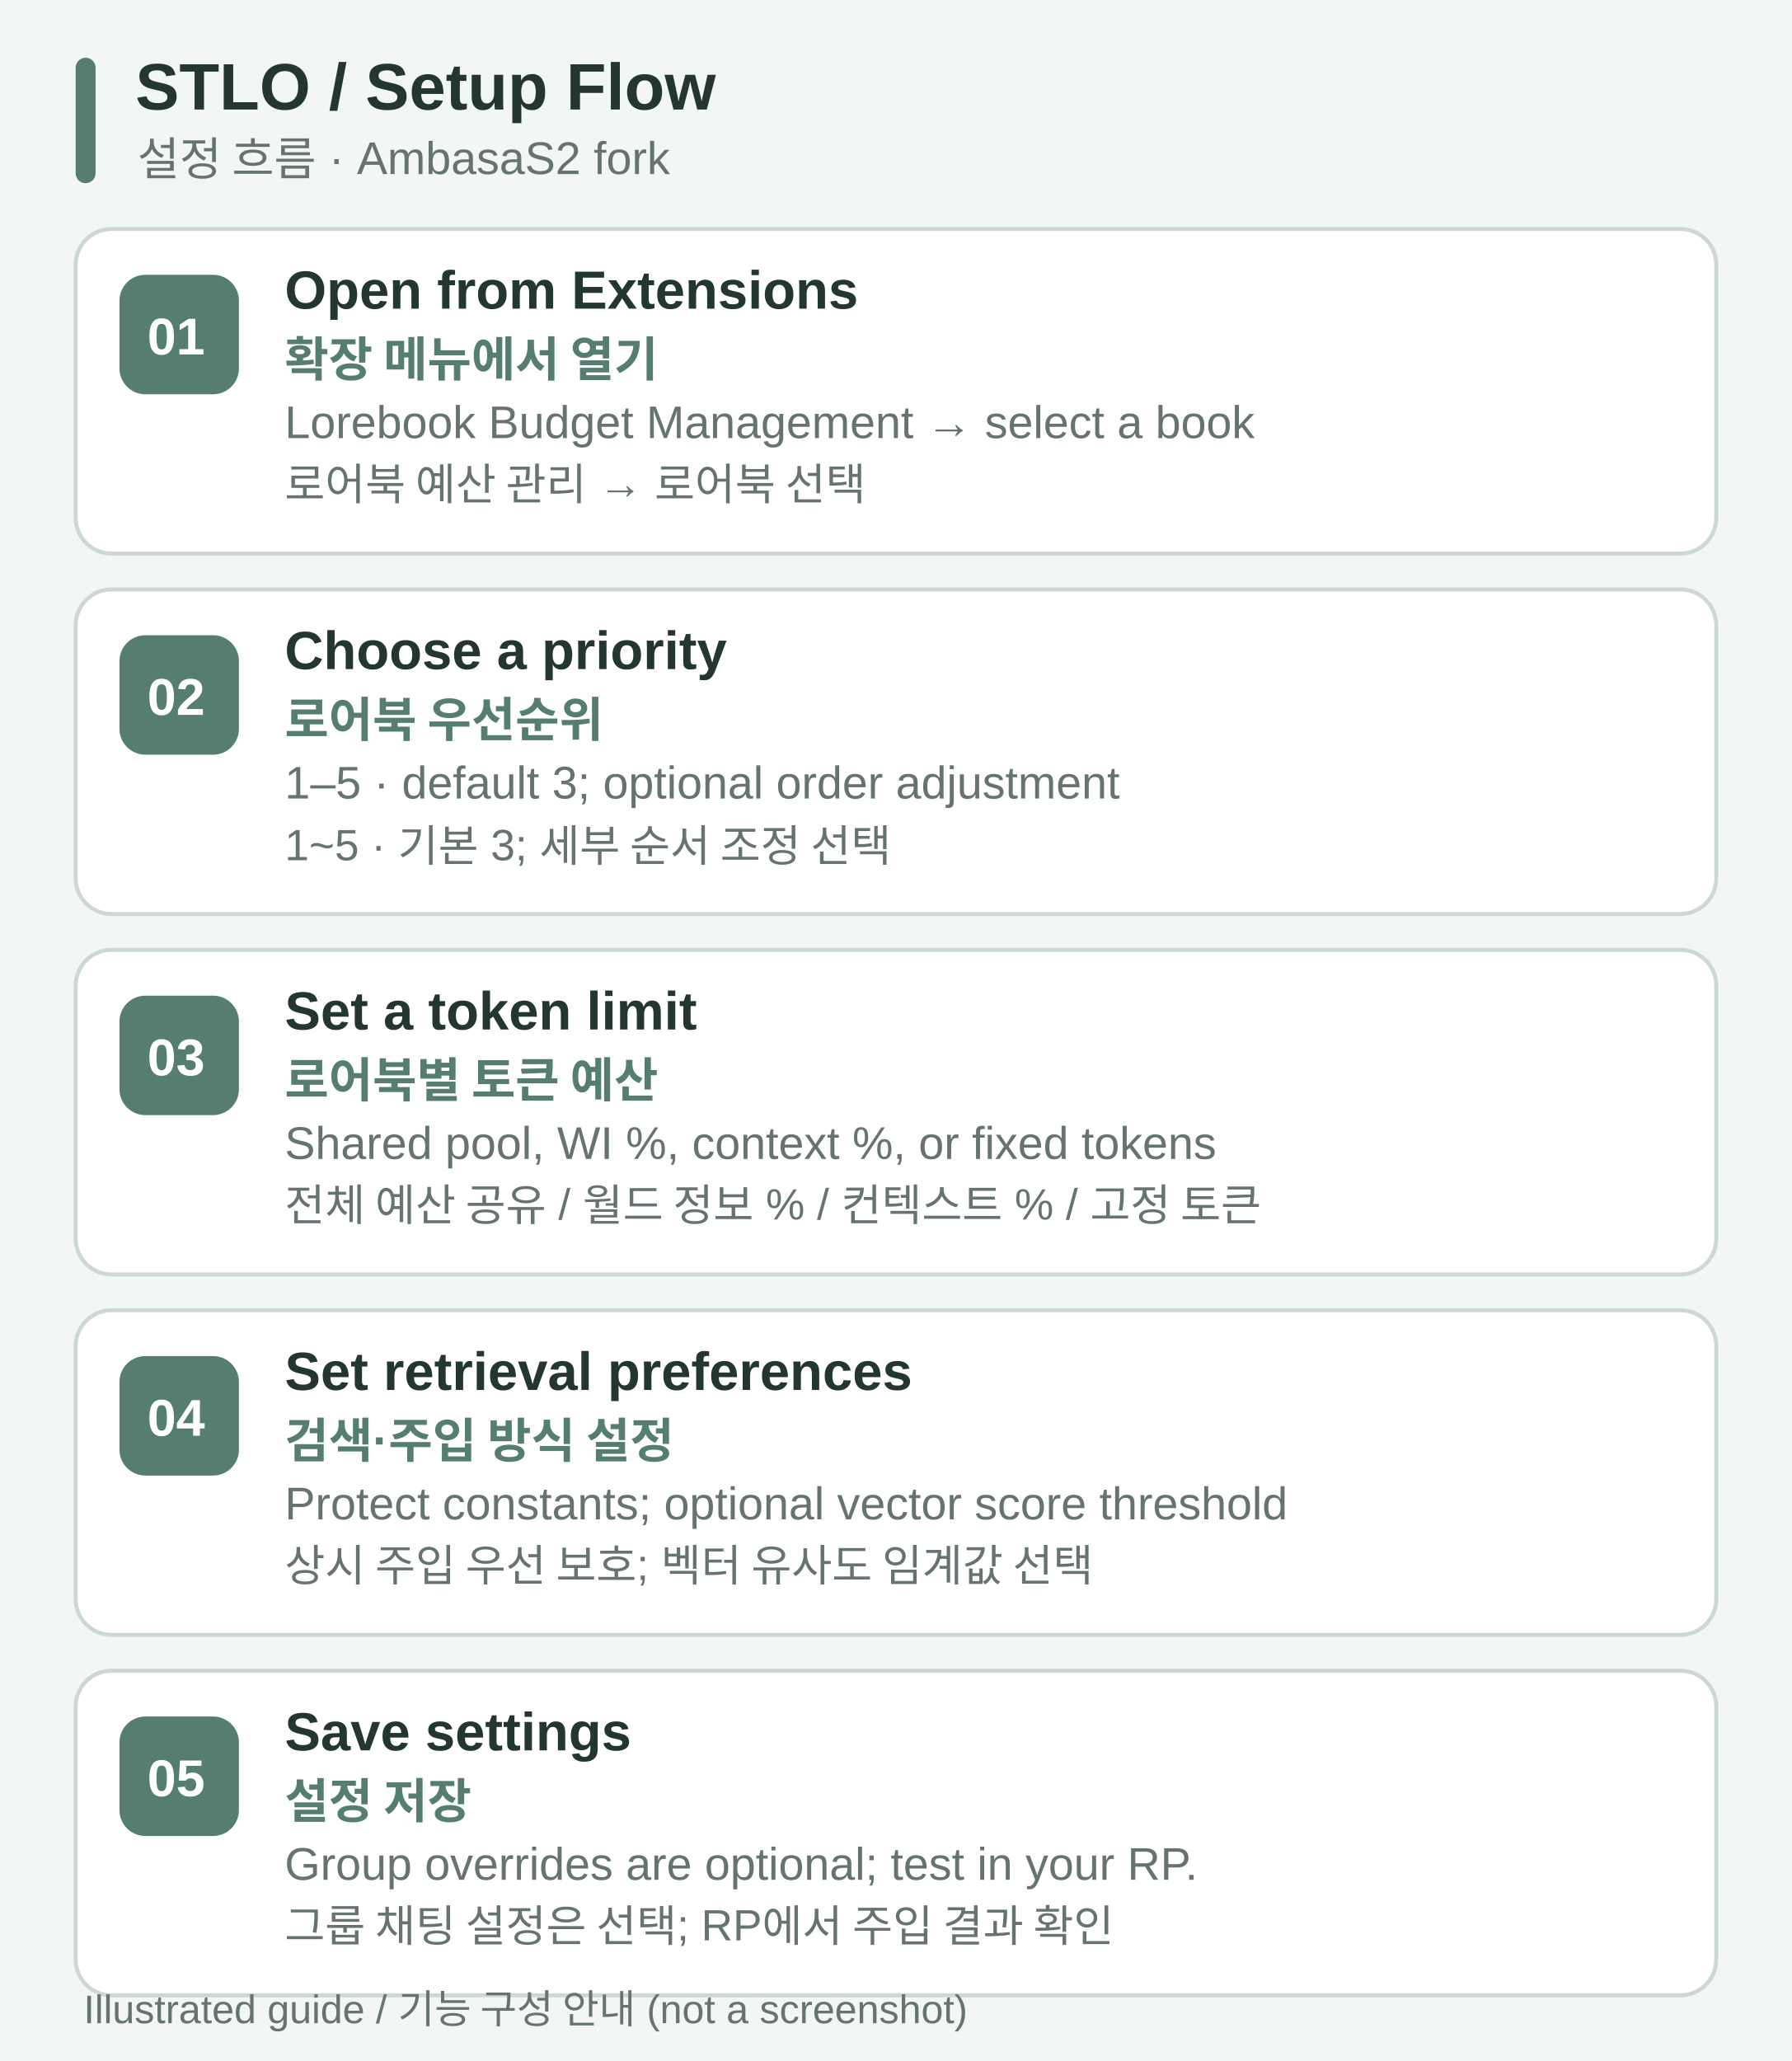
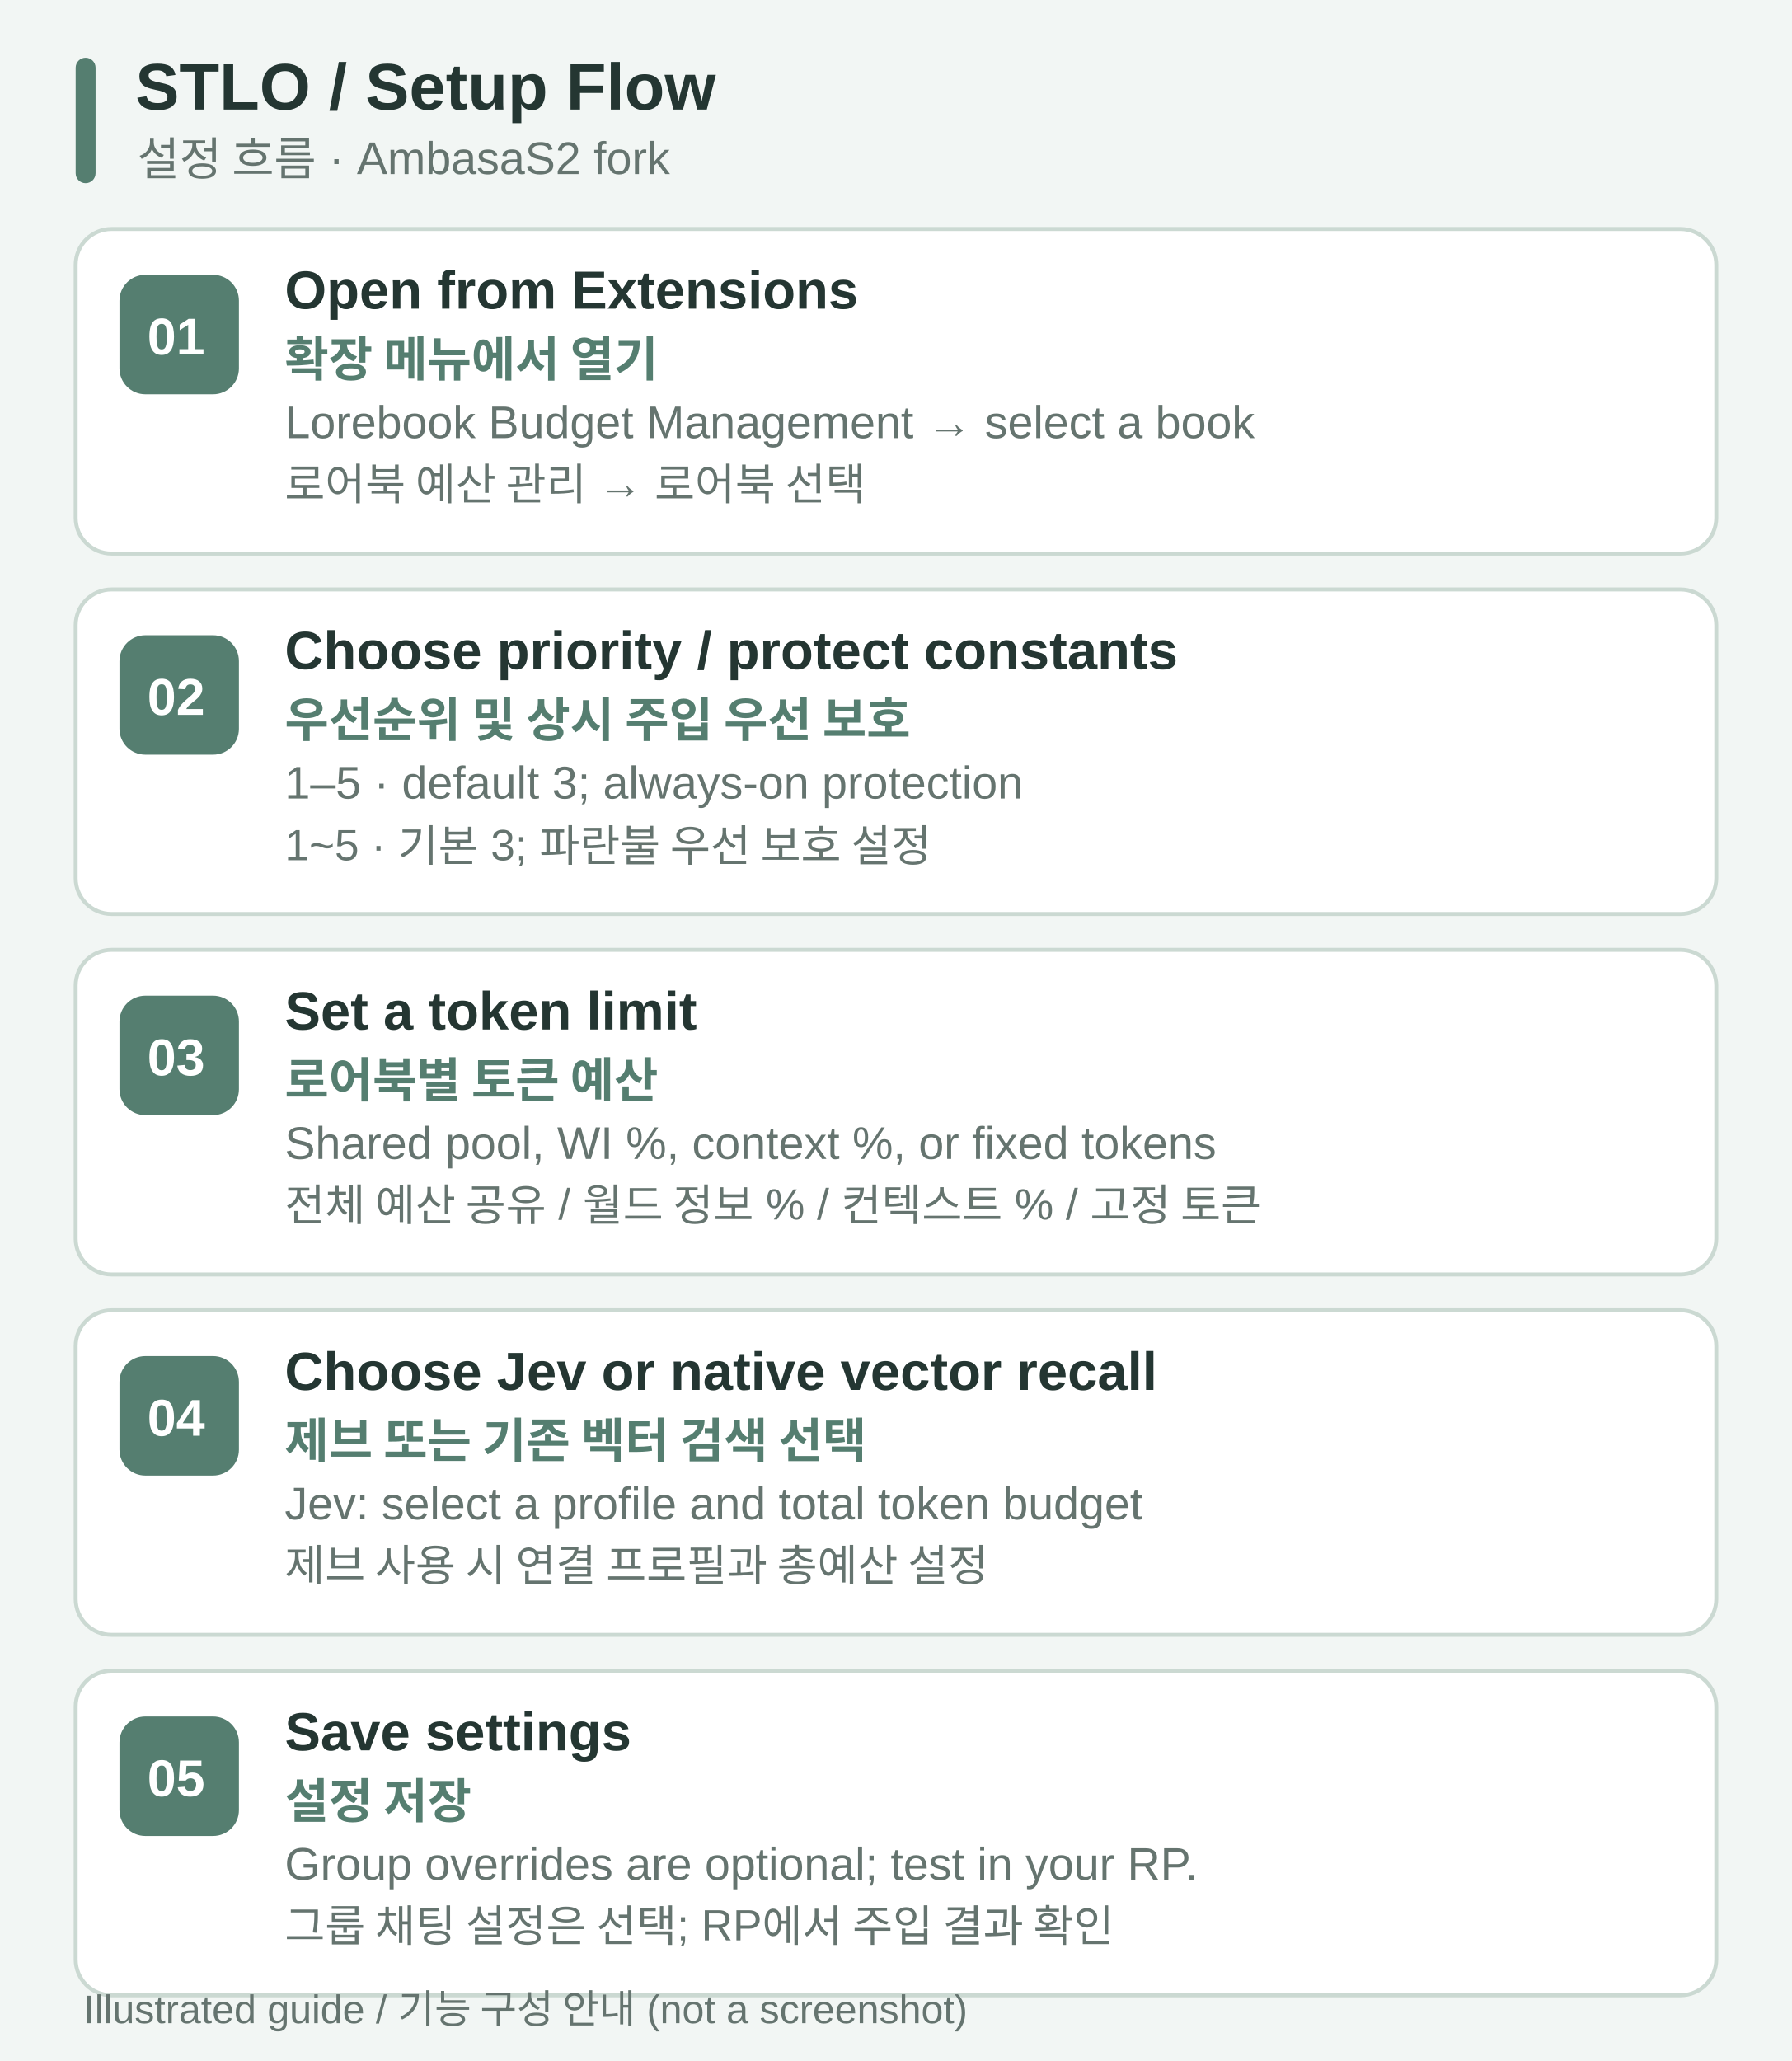
<svg xmlns="http://www.w3.org/2000/svg" viewBox="0 0 900 1035" width="900" height="1035" font-family="Arial, 'Noto Sans KR', 'Apple SD Gothic Neo', 'Malgun Gothic', sans-serif" role="img" aria-label="STLO / Setup Flow">
  <rect x="0" y="0" width="900" height="1035" rx="0" fill="#f2f6f4" stroke="none" stroke-width="2" />
  <rect x="38" y="29" width="10" height="63" rx="5" fill="#557e70" stroke="none" stroke-width="2" />
  <text x="68" y="55" font-size="33" fill="#243632" font-weight="650">STLO / Setup Flow</text>
  <text x="69" y="88" font-size="23" fill="#65746f" font-weight="400">설정 흐름 · AmbasaS2 fork</text>
  <rect x="38" y="115" width="824" height="163" rx="18" fill="#fff" stroke="#cbd9d2" stroke-width="2" />
  <rect x="60" y="138" width="60" height="60" rx="13" fill="#557e70" stroke="none" stroke-width="2" />
  <text x="74" y="178" font-size="26" fill="#fff" font-weight="650">01</text>
  <text x="143" y="155" font-size="27" fill="#243632" font-weight="650">Open from Extensions</text>
  <text x="143" y="189" font-size="24" fill="#557e70" font-weight="650">확장 메뉴에서 열기</text>
  <text x="143" y="220" font-size="23" fill="#65746f" font-weight="400">Lorebook Budget Management → select a book</text>
  <text x="143" y="251" font-size="22" fill="#65746f" font-weight="400">로어북 예산 관리 → 로어북 선택</text>
  <rect x="38" y="296" width="824" height="163" rx="18" fill="#fff" stroke="#cbd9d2" stroke-width="2" />
  <rect x="60" y="319" width="60" height="60" rx="13" fill="#557e70" stroke="none" stroke-width="2" />
  <text x="74" y="359" font-size="26" fill="#fff" font-weight="650">02</text>
-   <text x="143" y="336" font-size="27" fill="#243632" font-weight="650">Choose a priority</text>
-   <text x="143" y="370" font-size="24" fill="#557e70" font-weight="650">로어북 우선순위</text>
-   <text x="143" y="401" font-size="23" fill="#65746f" font-weight="400">1–5 · default 3; optional order adjustment</text>
-   <text x="143" y="432" font-size="22" fill="#65746f" font-weight="400">1~5 · 기본 3; 세부 순서 조정 선택</text>
+   <text x="143" y="336" font-size="27" fill="#243632" font-weight="650">Choose priority / protect constants</text>
+   <text x="143" y="370" font-size="24" fill="#557e70" font-weight="650">우선순위 및 상시 주입 우선 보호</text>
+   <text x="143" y="401" font-size="23" fill="#65746f" font-weight="400">1–5 · default 3; always-on protection</text>
+   <text x="143" y="432" font-size="22" fill="#65746f" font-weight="400">1~5 · 기본 3; 파란불 우선 보호 설정</text>
  <rect x="38" y="477" width="824" height="163" rx="18" fill="#fff" stroke="#cbd9d2" stroke-width="2" />
  <rect x="60" y="500" width="60" height="60" rx="13" fill="#557e70" stroke="none" stroke-width="2" />
  <text x="74" y="540" font-size="26" fill="#fff" font-weight="650">03</text>
  <text x="143" y="517" font-size="27" fill="#243632" font-weight="650">Set a token limit</text>
  <text x="143" y="551" font-size="24" fill="#557e70" font-weight="650">로어북별 토큰 예산</text>
  <text x="143" y="582" font-size="23" fill="#65746f" font-weight="400">Shared pool, WI %, context %, or fixed tokens</text>
  <text x="143" y="613" font-size="22" fill="#65746f" font-weight="400">전체 예산 공유 / 월드 정보 % / 컨텍스트 % / 고정 토큰</text>
  <rect x="38" y="658" width="824" height="163" rx="18" fill="#fff" stroke="#cbd9d2" stroke-width="2" />
  <rect x="60" y="681" width="60" height="60" rx="13" fill="#557e70" stroke="none" stroke-width="2" />
  <text x="74" y="721" font-size="26" fill="#fff" font-weight="650">04</text>
-   <text x="143" y="698" font-size="27" fill="#243632" font-weight="650">Set retrieval preferences</text>
-   <text x="143" y="732" font-size="24" fill="#557e70" font-weight="650">검색·주입 방식 설정</text>
-   <text x="143" y="763" font-size="23" fill="#65746f" font-weight="400">Protect constants; optional vector score threshold</text>
-   <text x="143" y="794" font-size="22" fill="#65746f" font-weight="400">상시 주입 우선 보호; 벡터 유사도 임계값 선택</text>
+   <text x="143" y="698" font-size="27" fill="#243632" font-weight="650">Choose Jev or native vector recall</text>
+   <text x="143" y="732" font-size="24" fill="#557e70" font-weight="650">제브 또는 기존 벡터 검색 선택</text>
+   <text x="143" y="763" font-size="23" fill="#65746f" font-weight="400">Jev: select a profile and total token budget</text>
+   <text x="143" y="794" font-size="22" fill="#65746f" font-weight="400">제브 사용 시 연결 프로필과 총예산 설정</text>
  <rect x="38" y="839" width="824" height="163" rx="18" fill="#fff" stroke="#cbd9d2" stroke-width="2" />
  <rect x="60" y="862" width="60" height="60" rx="13" fill="#557e70" stroke="none" stroke-width="2" />
  <text x="74" y="902" font-size="26" fill="#fff" font-weight="650">05</text>
  <text x="143" y="879" font-size="27" fill="#243632" font-weight="650">Save settings</text>
  <text x="143" y="913" font-size="24" fill="#557e70" font-weight="650">설정 저장</text>
  <text x="143" y="944" font-size="23" fill="#65746f" font-weight="400">Group overrides are optional; test in your RP.</text>
  <text x="143" y="975" font-size="22" fill="#65746f" font-weight="400">그룹 채팅 설정은 선택; RP에서 주입 결과 확인</text>
  <text x="42" y="1016" font-size="20" fill="#65746f" font-weight="400">Illustrated guide / 기능 구성 안내 (not a screenshot)</text>
</svg>
